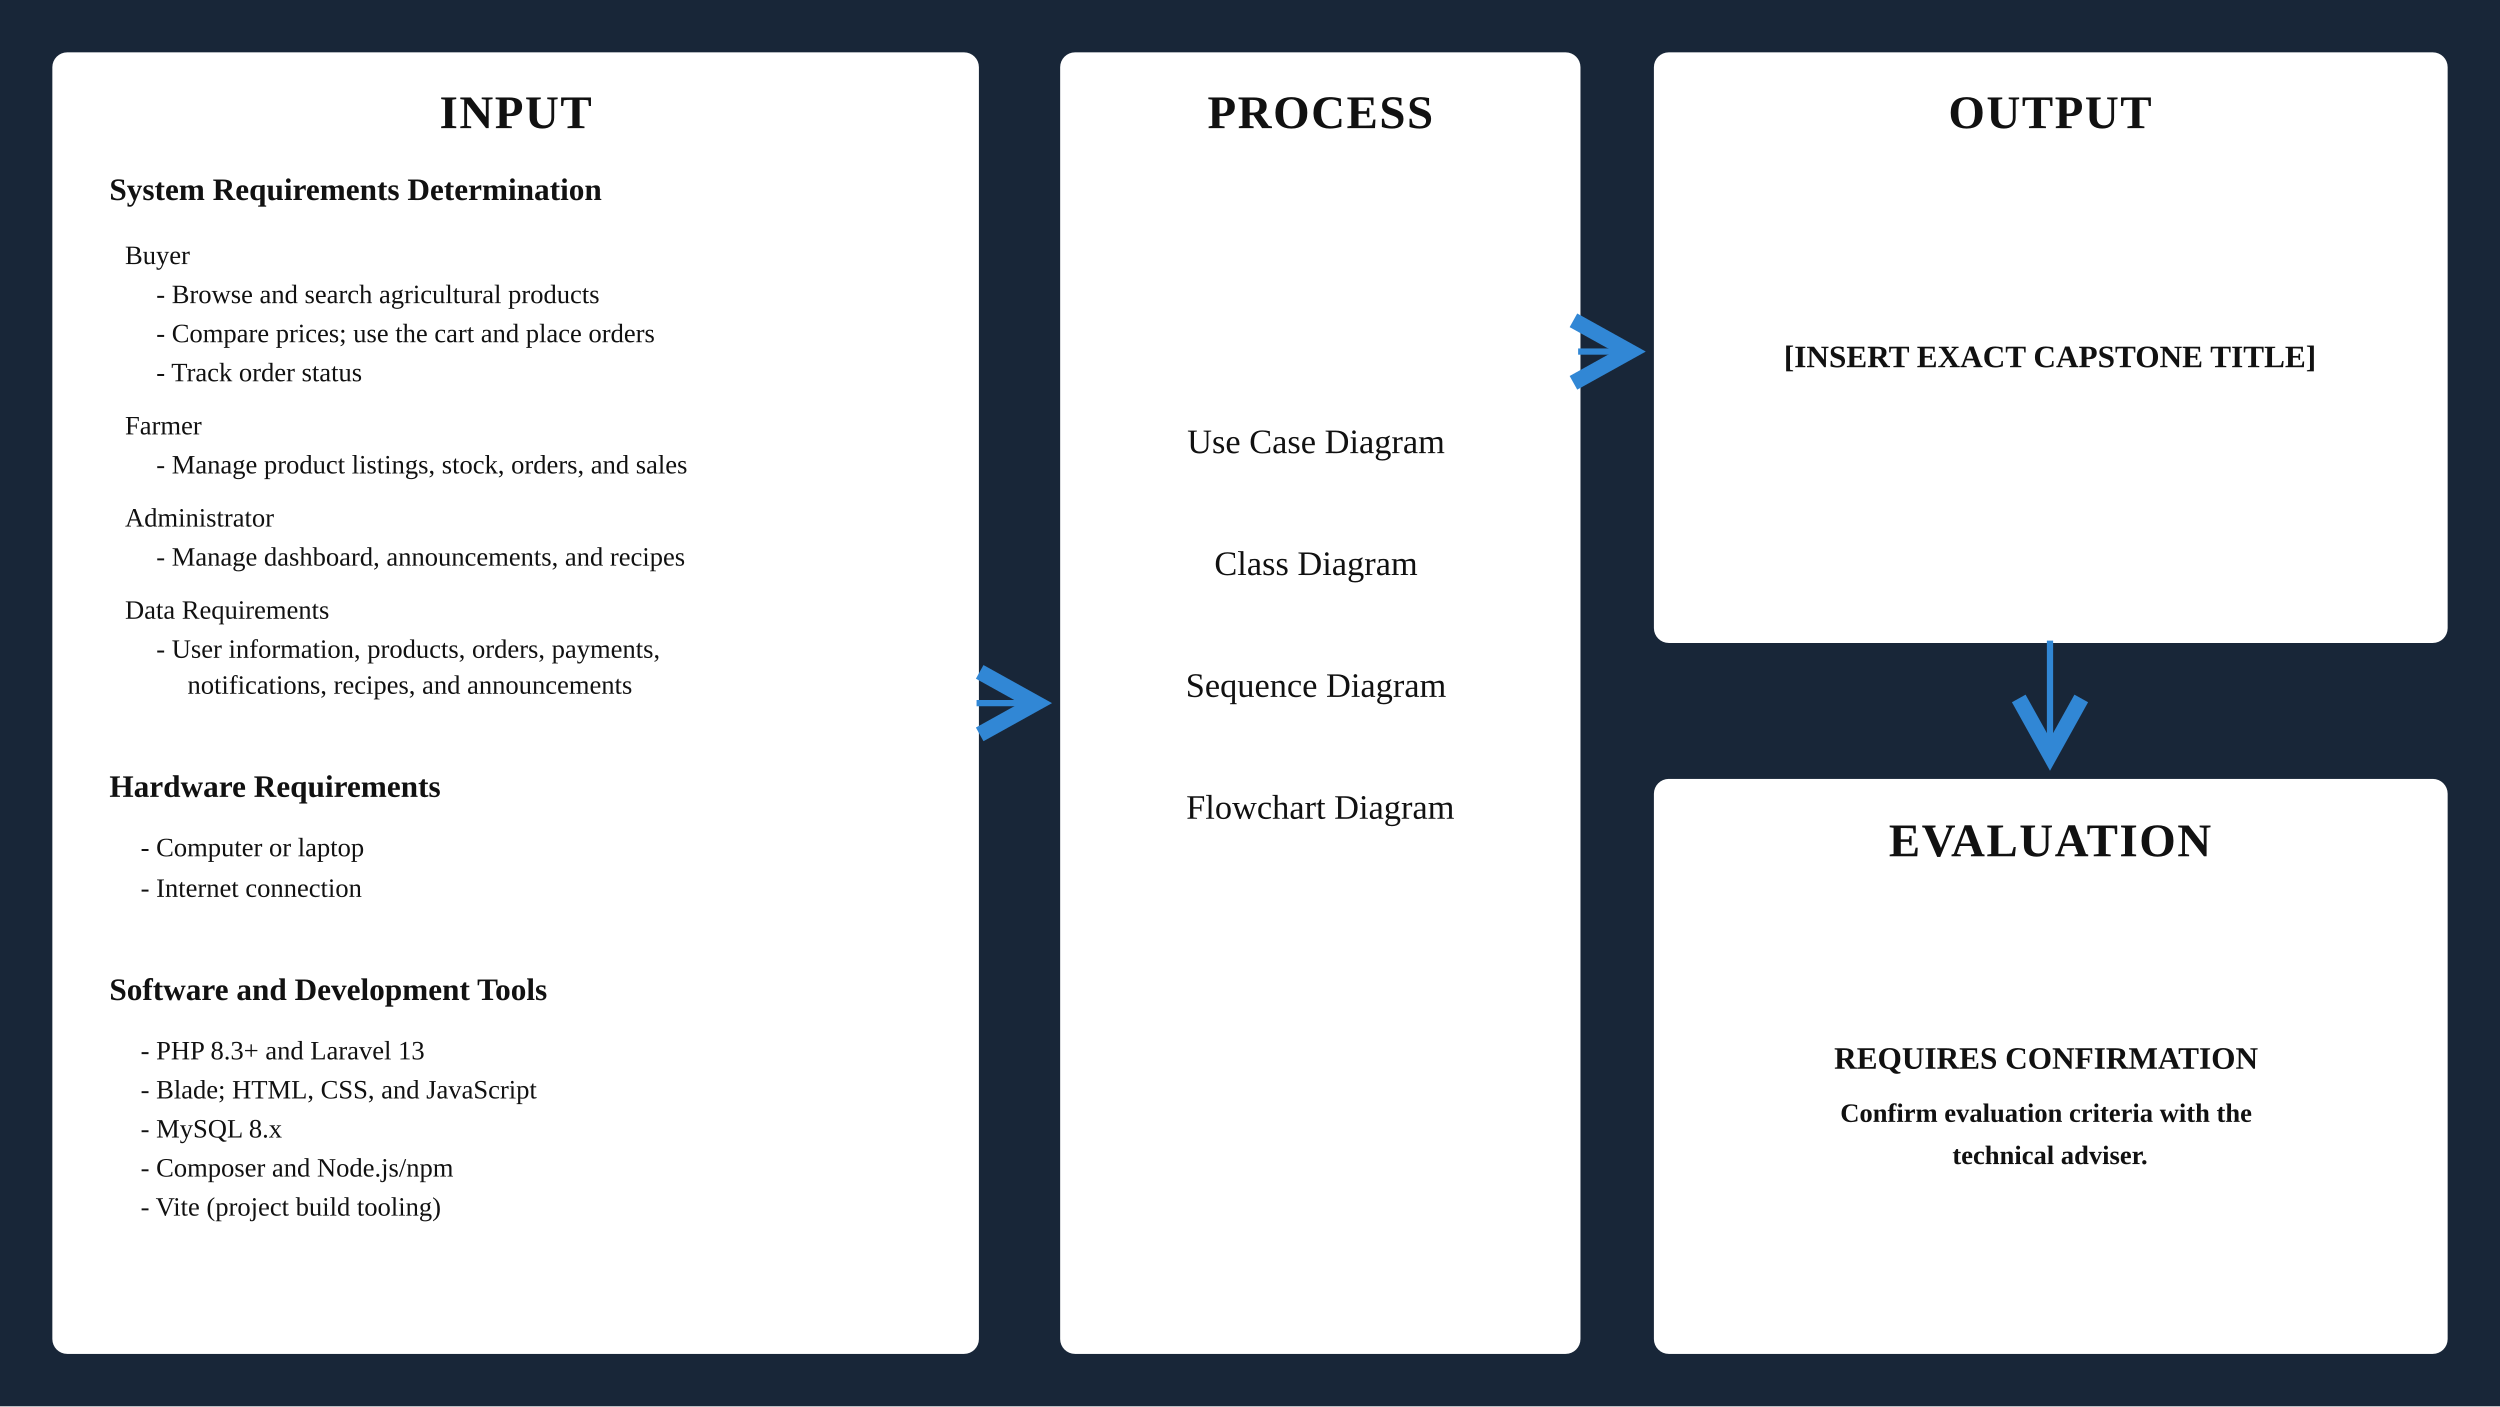
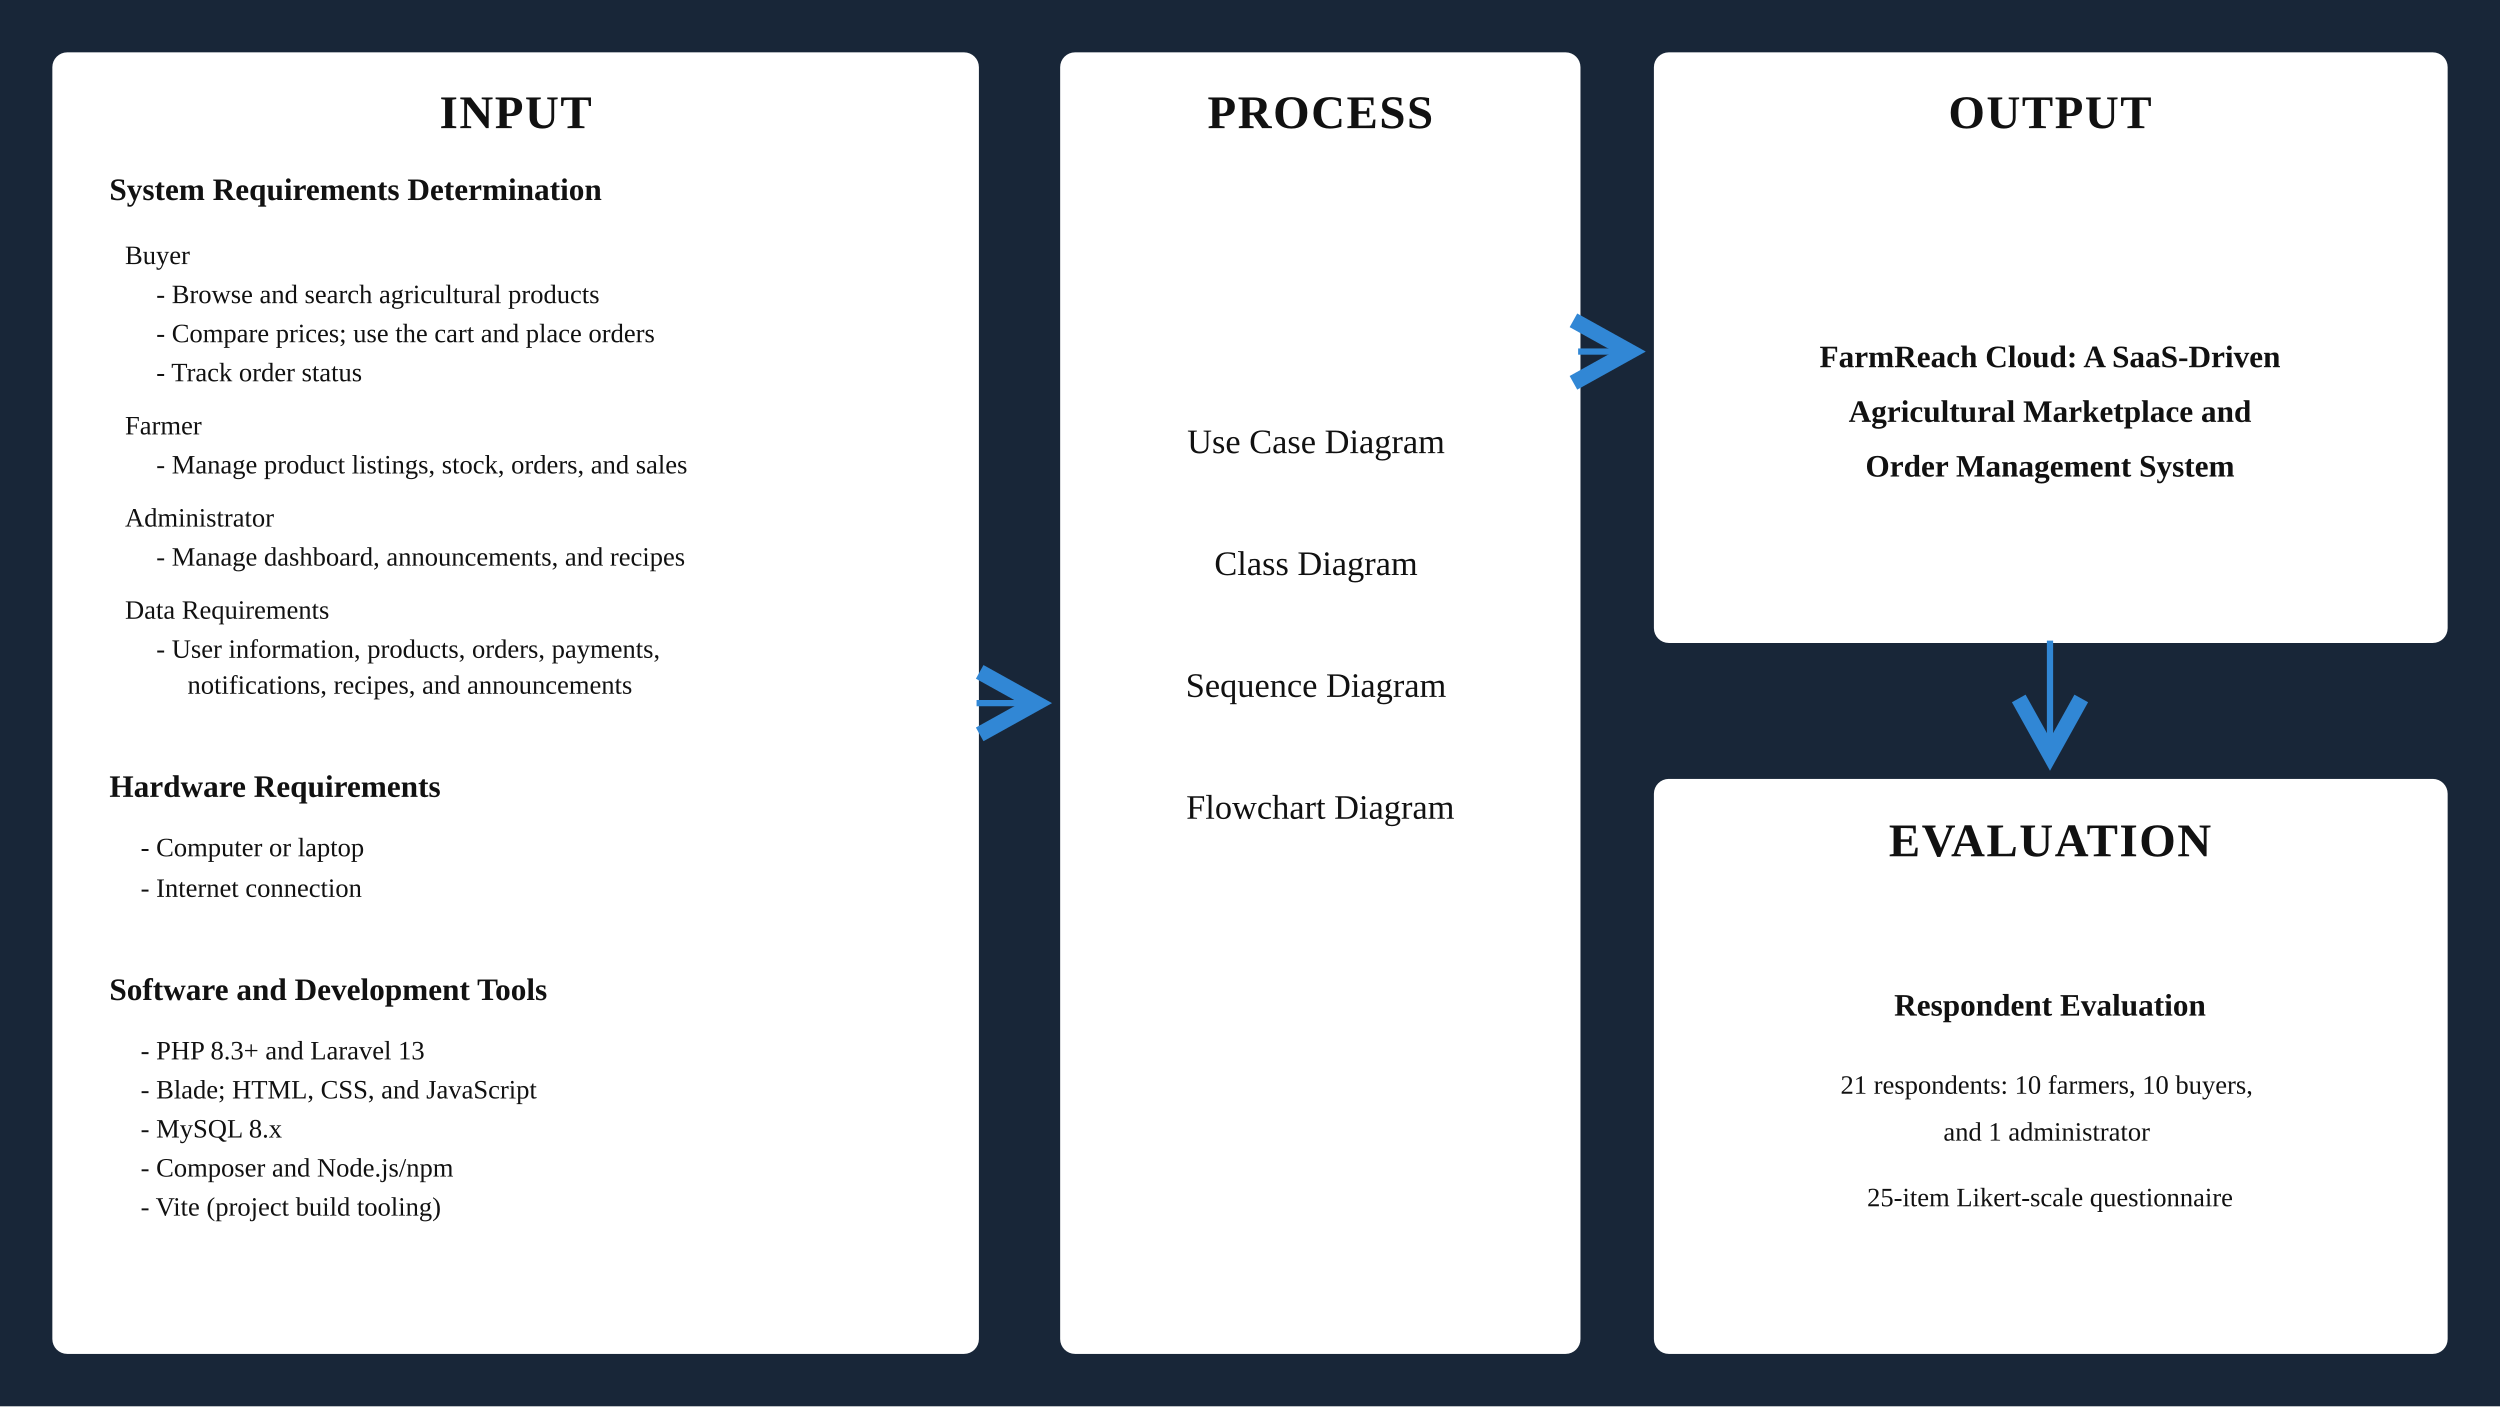
<svg xmlns="http://www.w3.org/2000/svg" width="1600" height="900" viewBox="0 0 1600 900" role="img" aria-labelledby="title description">
  <defs>
    <marker id="arrow" markerWidth="14" markerHeight="14" refX="11" refY="7" orient="auto">
      <path d="M2 2 L11 7 L2 12" fill="none" stroke="#3187d5" stroke-width="2.5" />
    </marker>
    <style>
      .background { fill: #182638; }
      .box { fill: #ffffff; stroke: #ffffff; stroke-width: 3; }
      .heading { fill: #111111; font-family: Georgia, "Times New Roman", serif; font-size: 30px; font-weight: 700; letter-spacing: 1px; }
      .section { fill: #111111; font-family: Georgia, "Times New Roman", serif; font-size: 20px; font-weight: 700; }
      .body { fill: #111111; font-family: Georgia, "Times New Roman", serif; font-size: 17px; }
      .process { fill: #111111; font-family: Georgia, "Times New Roman", serif; font-size: 22px; }
      .arrow { fill: none; stroke: #3187d5; stroke-width: 4; marker-end: url(#arrow); }
    </style>
  </defs>
  <rect width="1600" height="900" class="background" />
  <rect x="35" y="35" width="590" height="830" rx="8" class="box" />
  <text x="330" y="82" text-anchor="middle" class="heading">INPUT</text>
  <text x="70" y="128" class="section">System Requirements Determination</text>
  <text x="80" y="169" class="body">
    <tspan x="80" dy="0">Buyer</tspan>
    <tspan x="100" dy="25">- Browse and search agricultural products</tspan>
    <tspan x="100" dy="25">- Compare prices; use the cart and place orders</tspan>
    <tspan x="100" dy="25">- Track order status</tspan>
    <tspan x="80" dy="34">Farmer</tspan>
    <tspan x="100" dy="25">- Manage product listings, stock, orders, and sales</tspan>
    <tspan x="80" dy="34">Administrator</tspan>
    <tspan x="100" dy="25">- Manage dashboard, announcements, and recipes</tspan>
    <tspan x="80" dy="34">Data Requirements</tspan>
    <tspan x="100" dy="25">- User information, products, orders, payments,</tspan>
    <tspan x="120" dy="23">notifications, recipes, and announcements</tspan>
  </text>
  <text x="70" y="510" class="section">Hardware Requirements</text>
  <text x="90" y="548" class="body">
    <tspan x="90" dy="0">- Computer or laptop</tspan>
    <tspan x="90" dy="26">- Internet connection</tspan>
  </text>
  <text x="70" y="640" class="section">Software and Development Tools</text>
  <text x="90" y="678" class="body">
    <tspan x="90" dy="0">- PHP 8.3+ and Laravel 13</tspan>
    <tspan x="90" dy="25">- Blade; HTML, CSS, and JavaScript</tspan>
    <tspan x="90" dy="25">- MySQL 8.x</tspan>
    <tspan x="90" dy="25">- Composer and Node.js/npm</tspan>
    <tspan x="90" dy="25">- Vite (project build tooling)</tspan>
  </text>
  <rect x="680" y="35" width="330" height="830" rx="8" class="box" />
  <text x="845" y="82" text-anchor="middle" class="heading">PROCESS</text>
  <text x="845" y="290" text-anchor="middle" class="process">
    <tspan x="845" dy="0">Use Case Diagram</tspan>
    <tspan x="845" dy="78">Class Diagram</tspan>
    <tspan x="845" dy="78">Sequence Diagram</tspan>
    <tspan x="845" dy="78">Flowchart Diagram</tspan>
  </text>
  <rect x="1060" y="35" width="505" height="375" rx="8" class="box" />
  <text x="1312" y="82" text-anchor="middle" class="heading">OUTPUT</text>
-   <text x="1312" y="235" text-anchor="middle" class="section">[INSERT EXACT CAPSTONE TITLE]</text>
+   <text x="1312" y="235" text-anchor="middle" class="section">FarmReach Cloud: A SaaS-Driven</text>
+   <text x="1312" y="270" text-anchor="middle" class="section">Agricultural Marketplace and</text>
+   <text x="1312" y="305" text-anchor="middle" class="section">Order Management System</text>
  <rect x="1060" y="500" width="505" height="365" rx="8" class="box" />
  <text x="1312" y="548" text-anchor="middle" class="heading">EVALUATION</text>
-   <text x="1312" y="684" text-anchor="middle" class="section">
-     <tspan x="1312" dy="0">REQUIRES CONFIRMATION</tspan>
-     <tspan x="1312" dy="34" class="body">Confirm evaluation criteria with the</tspan>
-     <tspan x="1312" dy="27" class="body">technical adviser.</tspan>
+   <text x="1312" y="650" text-anchor="middle" class="section">Respondent Evaluation</text>
+   <text x="1312" y="700" text-anchor="middle" class="body">
+     <tspan x="1312" dy="0">21 respondents: 10 farmers, 10 buyers,</tspan>
+     <tspan x="1312" dy="30">and 1 administrator</tspan>
+     <tspan x="1312" dy="42">25-item Likert-scale questionnaire</tspan>
  </text>
  <path d="M625 450 L663 450" class="arrow" />
  <path d="M1010 225 L1043 225" class="arrow" />
  <path d="M1312 410 L1312 483" class="arrow" />
</svg>
